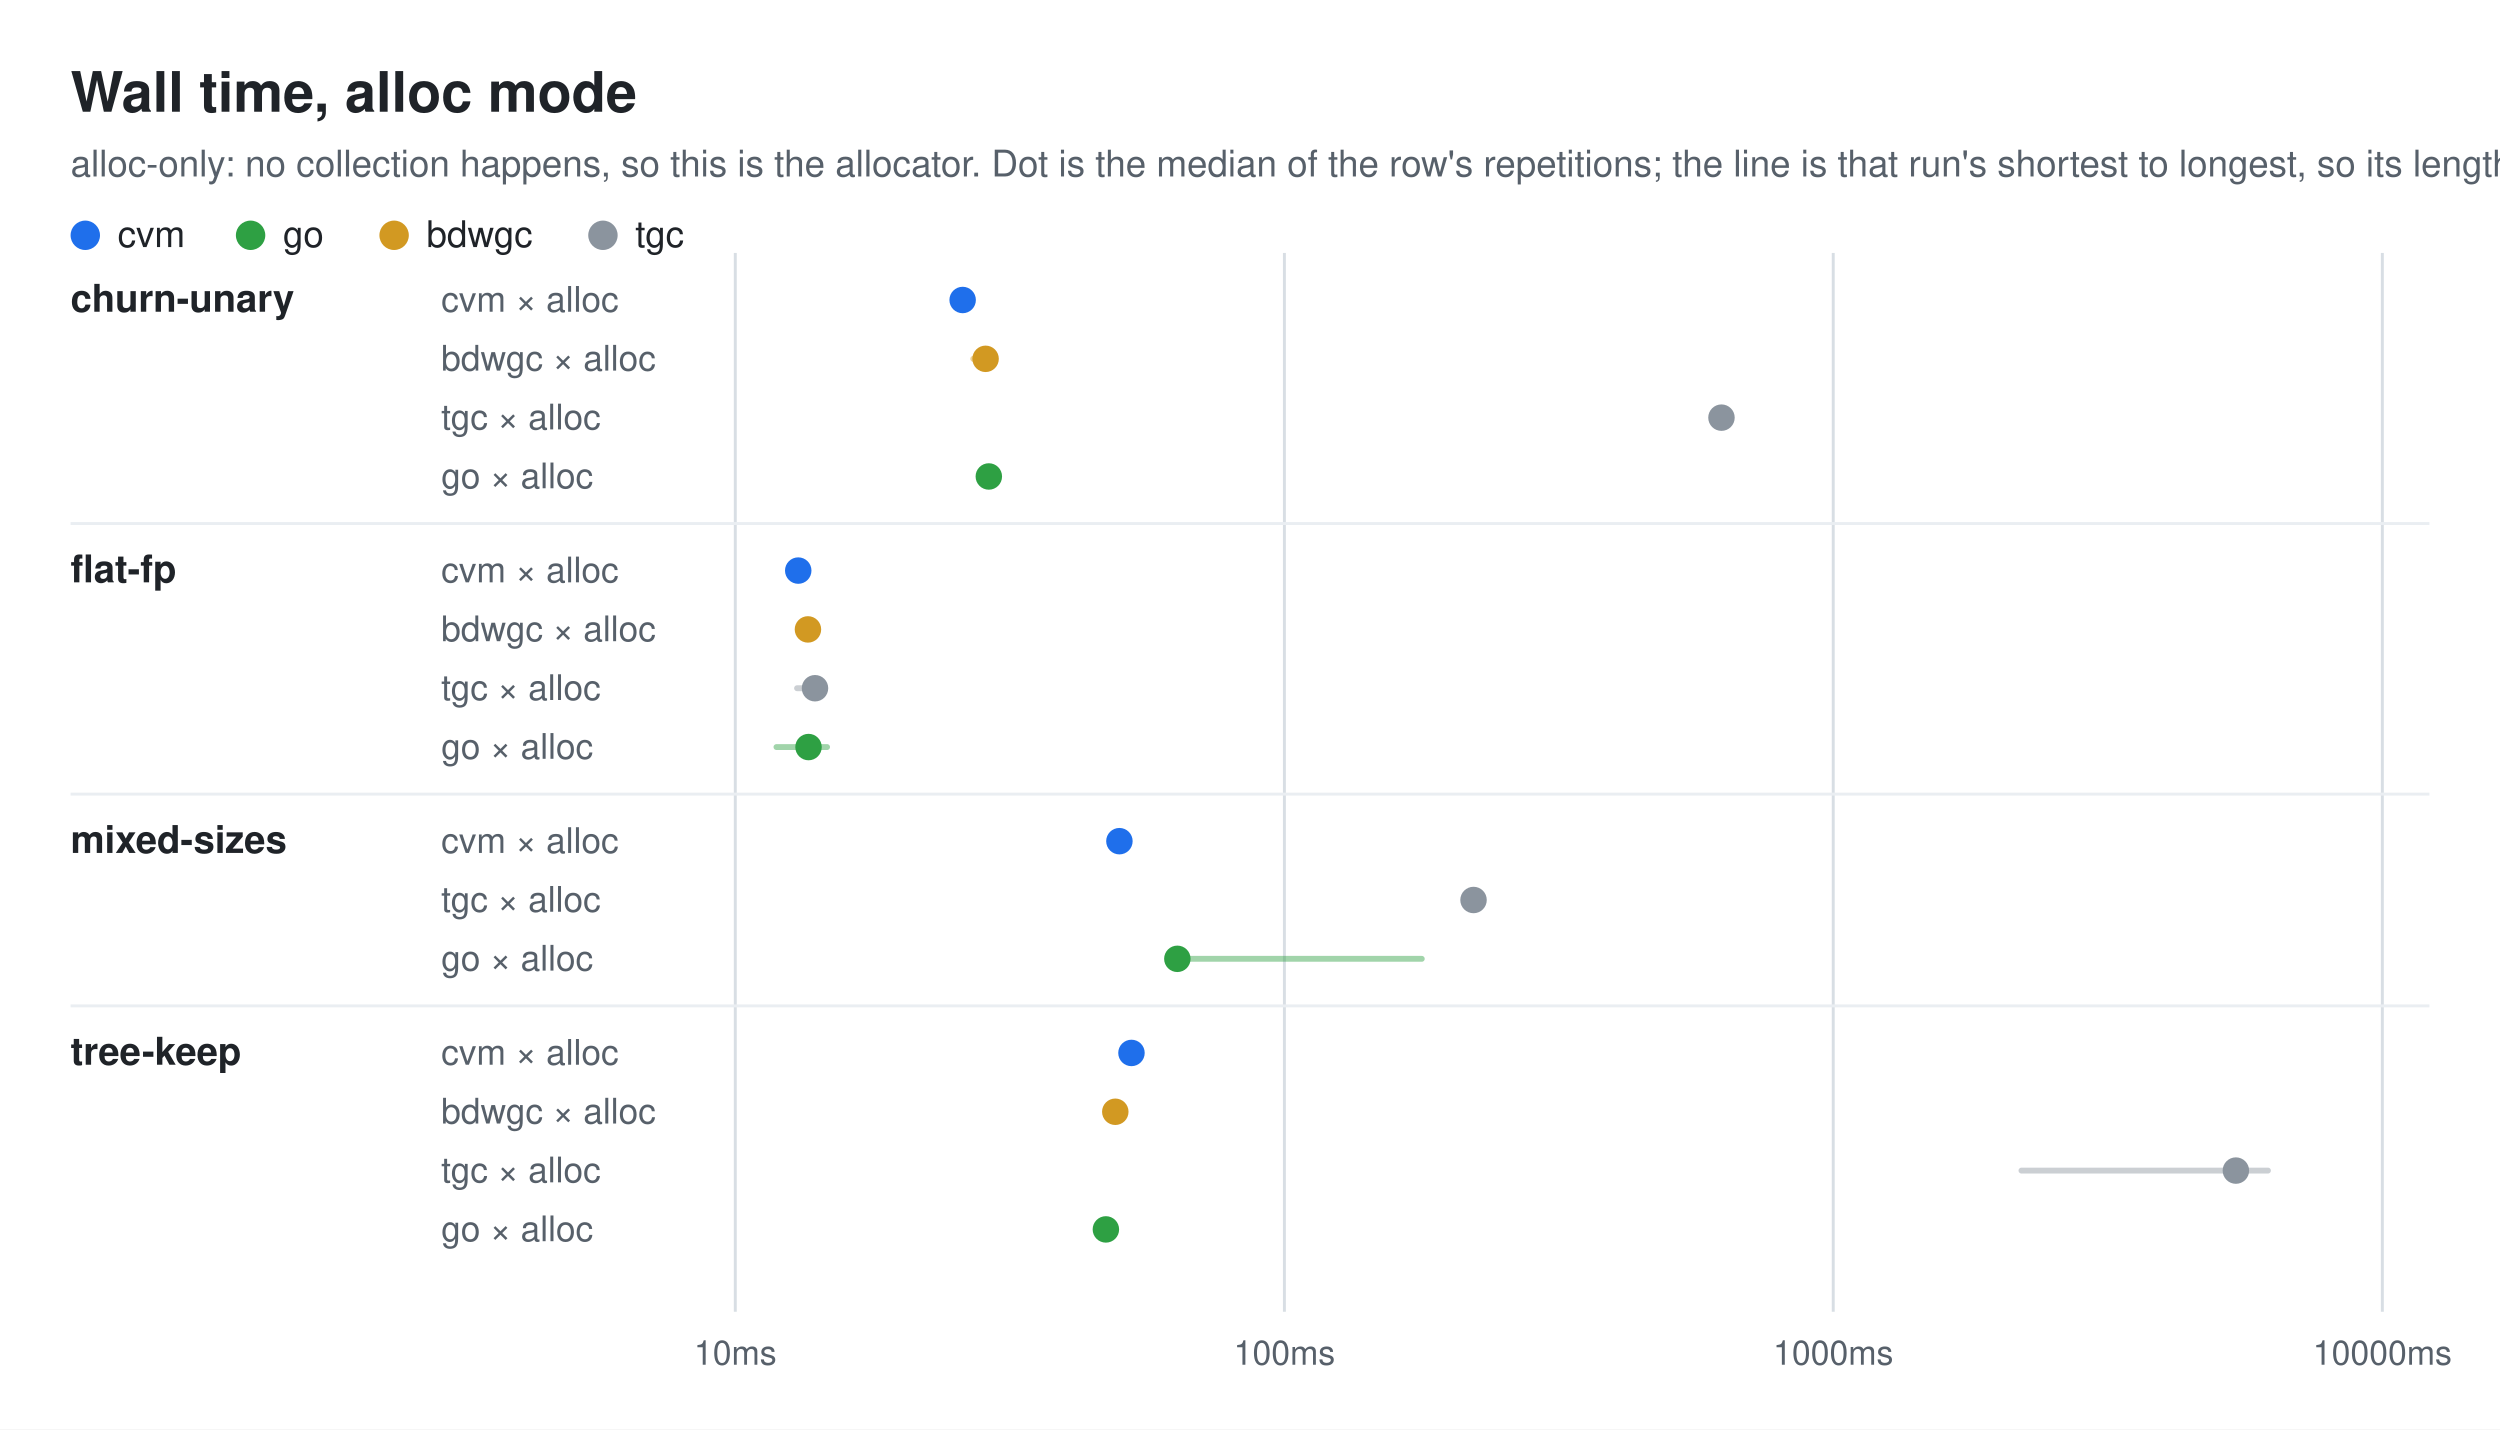
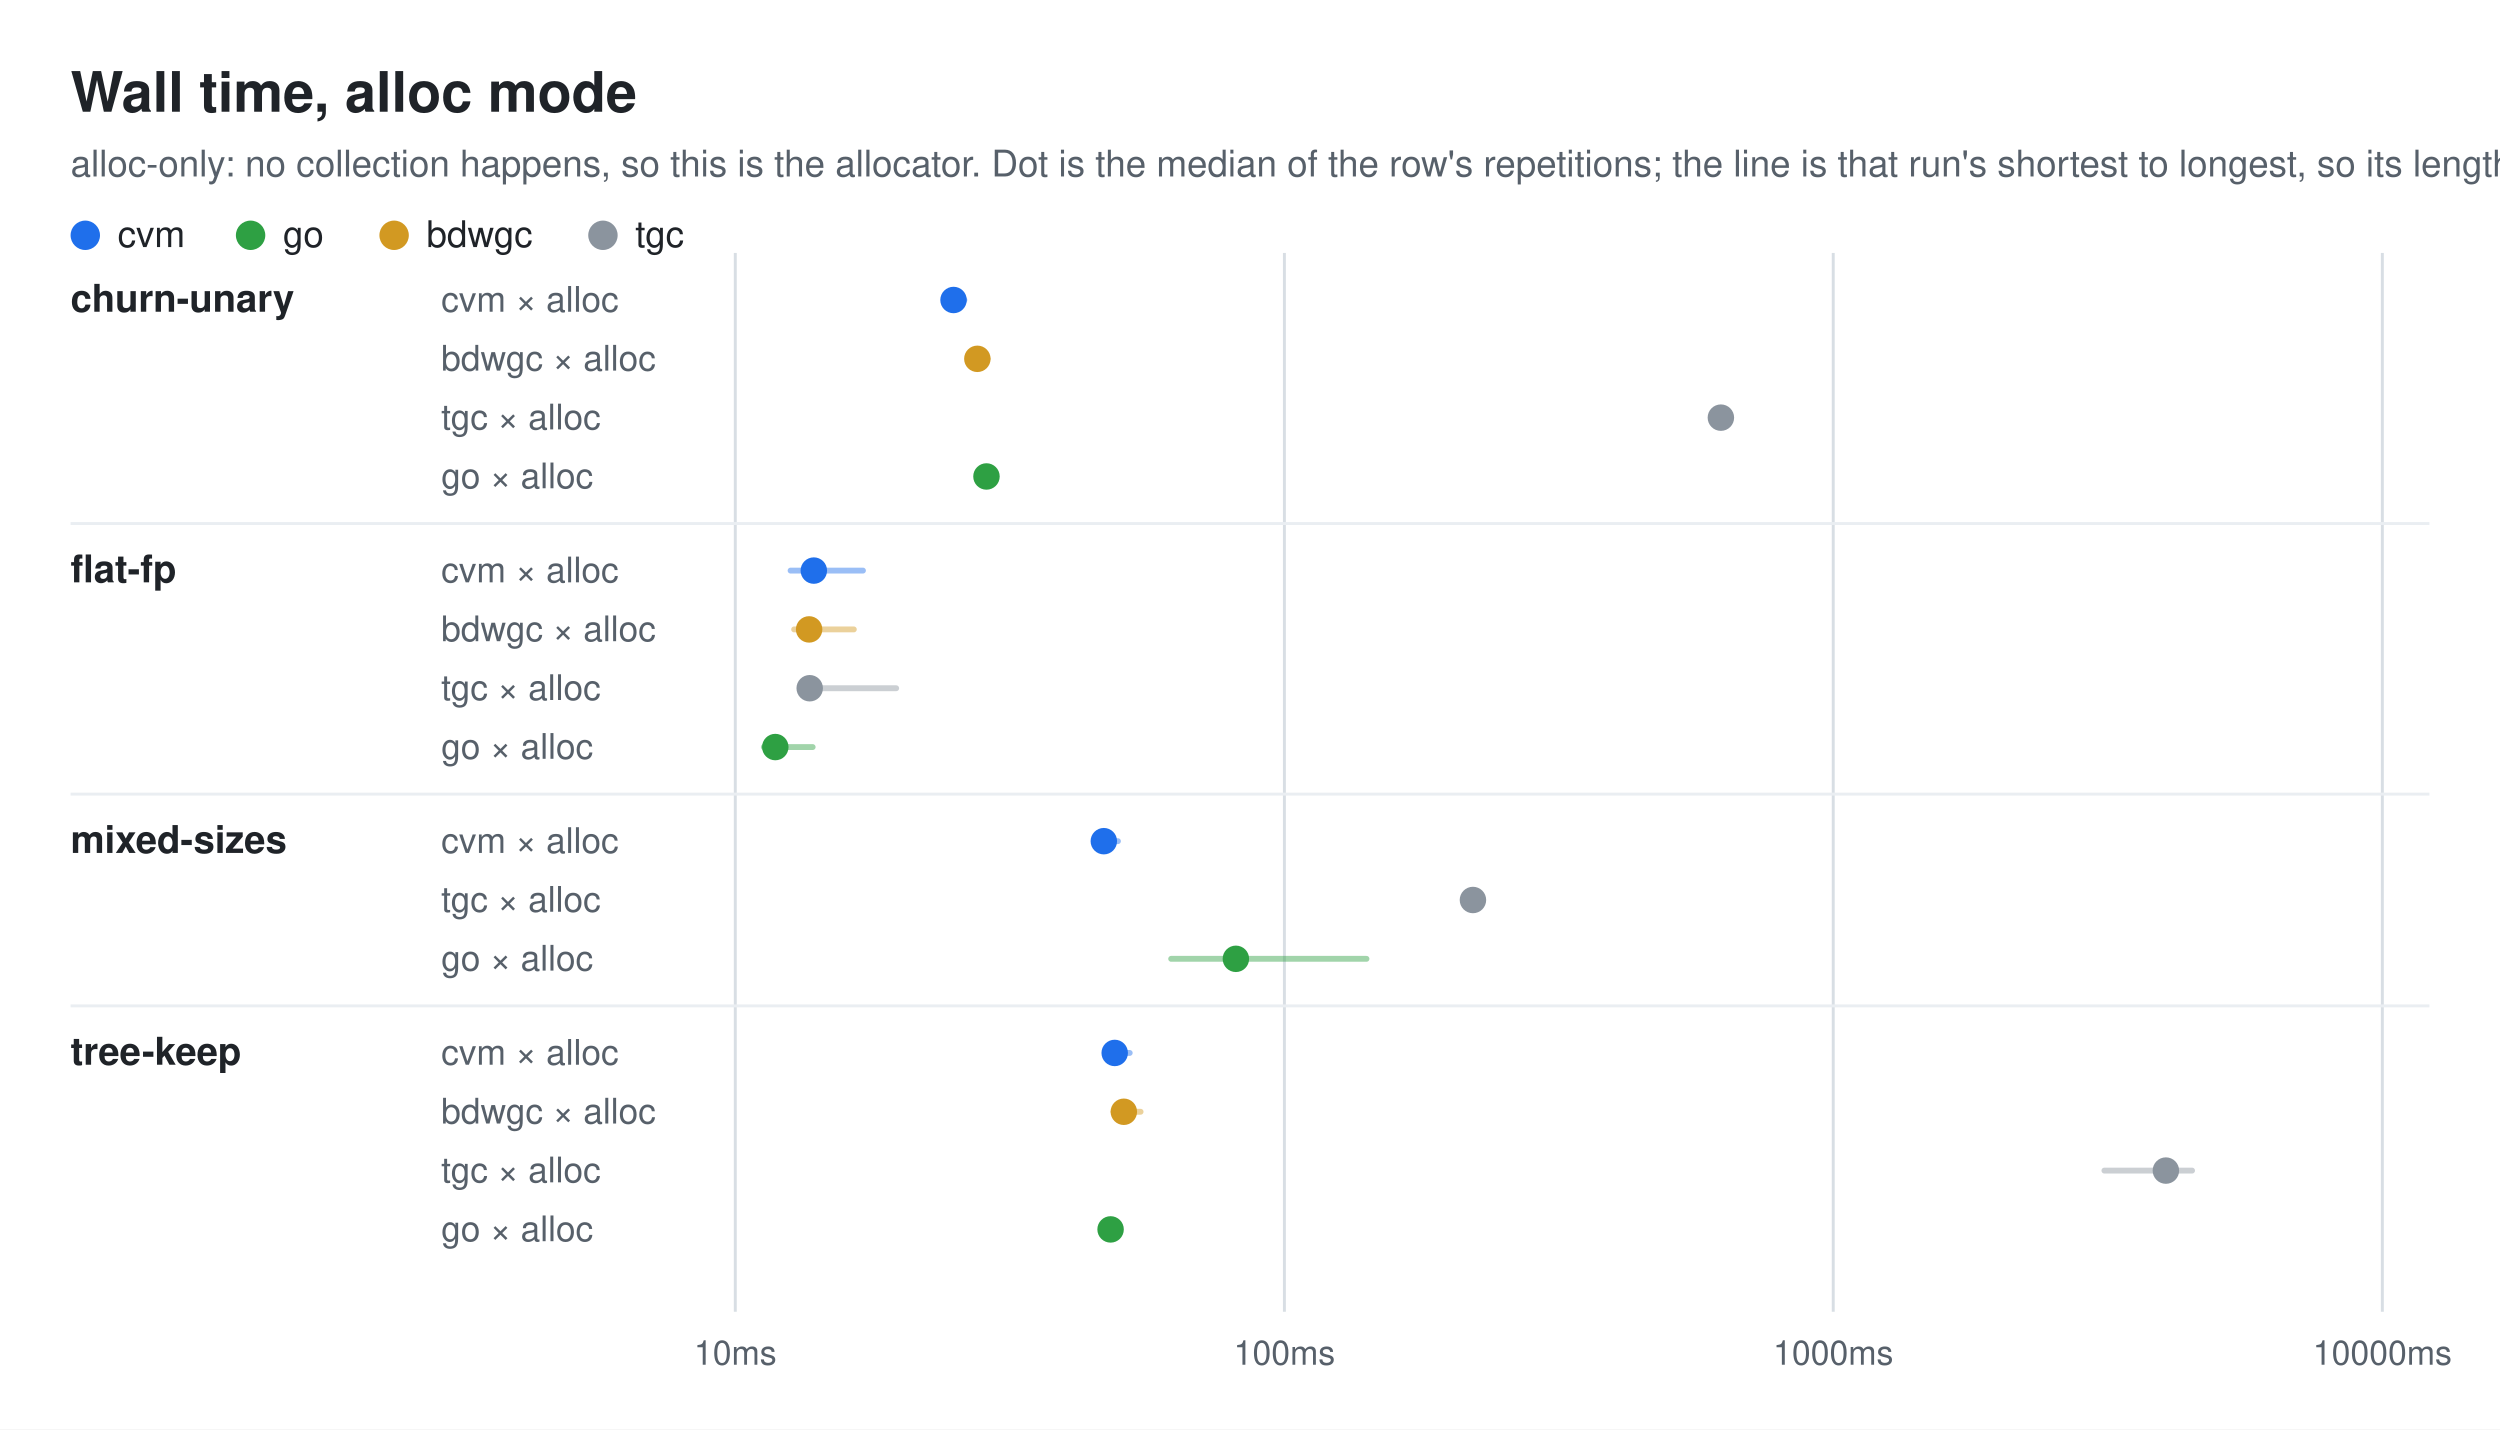
<svg xmlns="http://www.w3.org/2000/svg" width="850" height="486" viewBox="0 0 850 486" font-family="-apple-system, BlinkMacSystemFont, 'Segoe UI', Helvetica, Arial, sans-serif">
  <rect width="850" height="486" fill="#ffffff" />
  <text x="24" y="38" font-size="19" font-weight="600" fill="#1f2328">Wall time, alloc mode</text>
  <text x="24" y="60" font-size="12.5" fill="#57606a">alloc-only: no collection happens, so this is the allocator. Dot is the median of the row's repetitions; the line is that run's shortest to longest, so its length is the spread.</text>
  <circle cx="29" cy="80" r="5" fill="#1f6feb" />
  <text x="40" y="84" font-size="12.5" fill="#1f2328">cvm</text>
  <circle cx="85.2" cy="80" r="5" fill="#2ea043" />
  <text x="96.2" y="84" font-size="12.5" fill="#1f2328">go</text>
  <circle cx="134" cy="80" r="5" fill="#d29922" />
  <text x="145" y="84" font-size="12.5" fill="#1f2328">bdwgc</text>
  <circle cx="205" cy="80" r="5" fill="#8b949e" />
  <text x="216" y="84" font-size="12.5" fill="#1f2328">tgc</text>
  <line x1="250.0" y1="86" x2="250.0" y2="446.0" stroke="#d8dee4" stroke-width="1" />
  <text x="250.0" y="464" font-size="11.5" fill="#57606a" text-anchor="middle">10ms</text>
  <line x1="436.7" y1="86" x2="436.7" y2="446.0" stroke="#d8dee4" stroke-width="1" />
  <text x="436.7" y="464" font-size="11.5" fill="#57606a" text-anchor="middle">100ms</text>
  <line x1="623.3" y1="86" x2="623.3" y2="446.0" stroke="#d8dee4" stroke-width="1" />
  <text x="623.3" y="464" font-size="11.5" fill="#57606a" text-anchor="middle">1000ms</text>
  <line x1="810.0" y1="86" x2="810.0" y2="446.0" stroke="#d8dee4" stroke-width="1" />
  <text x="810.0" y="464" font-size="11.5" fill="#57606a" text-anchor="middle">10000ms</text>
  <text x="24" y="106.0" font-size="13" font-weight="600" fill="#1f2328">churn-unary</text>
  <text x="150" y="106.0" font-size="12" fill="#57606a">cvm × alloc</text>
-   <line x1="325.9" y1="102.0" x2="330.0" y2="102.0" stroke="#1f6feb" stroke-width="2" stroke-linecap="round" opacity="0.45" />
-   <circle cx="327.3" cy="102.0" r="4.5" fill="#1f6feb" />
+   <line x1="323.7" y1="102.0" x2="327.9" y2="102.0" stroke="#1f6feb" stroke-width="2" stroke-linecap="round" opacity="0.45" />
+   <circle cx="324.2" cy="102.0" r="4.5" fill="#1f6feb" />
  <text x="150" y="126.0" font-size="12" fill="#57606a">bdwgc × alloc</text>
-   <line x1="330.9" y1="122.0" x2="337.7" y2="122.0" stroke="#d29922" stroke-width="2" stroke-linecap="round" opacity="0.45" />
-   <circle cx="335.1" cy="122.0" r="4.5" fill="#d29922" />
+   <line x1="330.5" y1="122.0" x2="335.8" y2="122.0" stroke="#d29922" stroke-width="2" stroke-linecap="round" opacity="0.45" />
+   <circle cx="332.3" cy="122.0" r="4.5" fill="#d29922" />
  <text x="150" y="146.0" font-size="12" fill="#57606a">tgc × alloc</text>
-   <line x1="584.6" y1="142.0" x2="585.8" y2="142.0" stroke="#8b949e" stroke-width="2" stroke-linecap="round" opacity="0.45" />
-   <circle cx="585.3" cy="142.0" r="4.5" fill="#8b949e" />
+   <line x1="584.8" y1="142.0" x2="585.6" y2="142.0" stroke="#8b949e" stroke-width="2" stroke-linecap="round" opacity="0.45" />
+   <circle cx="585.1" cy="142.0" r="4.5" fill="#8b949e" />
  <text x="150" y="166.0" font-size="12" fill="#57606a">go × alloc</text>
-   <line x1="335.5" y1="162.0" x2="337.1" y2="162.0" stroke="#2ea043" stroke-width="2" stroke-linecap="round" opacity="0.45" />
-   <circle cx="336.2" cy="162.0" r="4.5" fill="#2ea043" />
+   <line x1="334.9" y1="162.0" x2="338.7" y2="162.0" stroke="#2ea043" stroke-width="2" stroke-linecap="round" opacity="0.45" />
+   <circle cx="335.4" cy="162.0" r="4.5" fill="#2ea043" />
  <line x1="24" y1="178.0" x2="826.0" y2="178.0" stroke="#eaeef2" stroke-width="1" />
  <text x="24" y="198.0" font-size="13" font-weight="600" fill="#1f2328">flat-fp</text>
  <text x="150" y="198.0" font-size="12" fill="#57606a">cvm × alloc</text>
-   <line x1="269.3" y1="194.0" x2="274.3" y2="194.0" stroke="#1f6feb" stroke-width="2" stroke-linecap="round" opacity="0.45" />
-   <circle cx="271.4" cy="194.0" r="4.5" fill="#1f6feb" />
+   <line x1="268.8" y1="194.0" x2="293.4" y2="194.0" stroke="#1f6feb" stroke-width="2" stroke-linecap="round" opacity="0.45" />
+   <circle cx="276.7" cy="194.0" r="4.5" fill="#1f6feb" />
  <text x="150" y="218.0" font-size="12" fill="#57606a">bdwgc × alloc</text>
-   <line x1="272.4" y1="214.0" x2="275.7" y2="214.0" stroke="#d29922" stroke-width="2" stroke-linecap="round" opacity="0.45" />
-   <circle cx="274.7" cy="214.0" r="4.5" fill="#d29922" />
+   <line x1="270.0" y1="214.0" x2="290.3" y2="214.0" stroke="#d29922" stroke-width="2" stroke-linecap="round" opacity="0.45" />
+   <circle cx="275.1" cy="214.0" r="4.5" fill="#d29922" />
  <text x="150" y="238.0" font-size="12" fill="#57606a">tgc × alloc</text>
-   <line x1="271.0" y1="234.0" x2="278.0" y2="234.0" stroke="#8b949e" stroke-width="2" stroke-linecap="round" opacity="0.45" />
-   <circle cx="277.1" cy="234.0" r="4.5" fill="#8b949e" />
+   <line x1="272.8" y1="234.0" x2="304.7" y2="234.0" stroke="#8b949e" stroke-width="2" stroke-linecap="round" opacity="0.45" />
+   <circle cx="275.3" cy="234.0" r="4.5" fill="#8b949e" />
  <text x="150" y="258.0" font-size="12" fill="#57606a">go × alloc</text>
-   <line x1="264.0" y1="254.0" x2="281.2" y2="254.0" stroke="#2ea043" stroke-width="2" stroke-linecap="round" opacity="0.45" />
-   <circle cx="274.9" cy="254.0" r="4.5" fill="#2ea043" />
+   <line x1="259.7" y1="254.0" x2="276.3" y2="254.0" stroke="#2ea043" stroke-width="2" stroke-linecap="round" opacity="0.45" />
+   <circle cx="263.6" cy="254.0" r="4.5" fill="#2ea043" />
  <line x1="24" y1="270.0" x2="826.0" y2="270.0" stroke="#eaeef2" stroke-width="1" />
  <text x="24" y="290.0" font-size="13" font-weight="600" fill="#1f2328">mixed-sizes</text>
  <text x="150" y="290.0" font-size="12" fill="#57606a">cvm × alloc</text>
-   <line x1="380.0" y1="286.0" x2="383.2" y2="286.0" stroke="#1f6feb" stroke-width="2" stroke-linecap="round" opacity="0.45" />
-   <circle cx="380.6" cy="286.0" r="4.5" fill="#1f6feb" />
+   <line x1="373.4" y1="286.0" x2="380.1" y2="286.0" stroke="#1f6feb" stroke-width="2" stroke-linecap="round" opacity="0.45" />
+   <circle cx="375.3" cy="286.0" r="4.5" fill="#1f6feb" />
  <text x="150" y="310.0" font-size="12" fill="#57606a">tgc × alloc</text>
-   <line x1="500.7" y1="306.0" x2="501.9" y2="306.0" stroke="#8b949e" stroke-width="2" stroke-linecap="round" opacity="0.45" />
-   <circle cx="501.0" cy="306.0" r="4.5" fill="#8b949e" />
+   <line x1="500.6" y1="306.0" x2="502.1" y2="306.0" stroke="#8b949e" stroke-width="2" stroke-linecap="round" opacity="0.45" />
+   <circle cx="500.8" cy="306.0" r="4.5" fill="#8b949e" />
  <text x="150" y="330.0" font-size="12" fill="#57606a">go × alloc</text>
-   <line x1="398.7" y1="326.0" x2="483.4" y2="326.0" stroke="#2ea043" stroke-width="2" stroke-linecap="round" opacity="0.45" />
-   <circle cx="400.3" cy="326.0" r="4.5" fill="#2ea043" />
+   <line x1="398.2" y1="326.0" x2="464.6" y2="326.0" stroke="#2ea043" stroke-width="2" stroke-linecap="round" opacity="0.45" />
+   <circle cx="420.2" cy="326.0" r="4.5" fill="#2ea043" />
  <line x1="24" y1="342.0" x2="826.0" y2="342.0" stroke="#eaeef2" stroke-width="1" />
  <text x="24" y="362.0" font-size="13" font-weight="600" fill="#1f2328">tree-keep</text>
  <text x="150" y="362.0" font-size="12" fill="#57606a">cvm × alloc</text>
-   <line x1="382.4" y1="358.0" x2="386.3" y2="358.0" stroke="#1f6feb" stroke-width="2" stroke-linecap="round" opacity="0.45" />
-   <circle cx="384.7" cy="358.0" r="4.5" fill="#1f6feb" />
+   <line x1="378.2" y1="358.0" x2="384.1" y2="358.0" stroke="#1f6feb" stroke-width="2" stroke-linecap="round" opacity="0.45" />
+   <circle cx="379.0" cy="358.0" r="4.5" fill="#1f6feb" />
  <text x="150" y="382.0" font-size="12" fill="#57606a">bdwgc × alloc</text>
-   <line x1="378.8" y1="378.0" x2="379.4" y2="378.0" stroke="#d29922" stroke-width="2" stroke-linecap="round" opacity="0.45" />
-   <circle cx="379.2" cy="378.0" r="4.5" fill="#d29922" />
+   <line x1="378.6" y1="378.0" x2="387.8" y2="378.0" stroke="#d29922" stroke-width="2" stroke-linecap="round" opacity="0.45" />
+   <circle cx="382.1" cy="378.0" r="4.5" fill="#d29922" />
  <text x="150" y="402.0" font-size="12" fill="#57606a">tgc × alloc</text>
-   <line x1="687.3" y1="398.0" x2="771.1" y2="398.0" stroke="#8b949e" stroke-width="2" stroke-linecap="round" opacity="0.45" />
-   <circle cx="760.2" cy="398.0" r="4.5" fill="#8b949e" />
+   <line x1="715.5" y1="398.0" x2="745.3" y2="398.0" stroke="#8b949e" stroke-width="2" stroke-linecap="round" opacity="0.45" />
+   <circle cx="736.4" cy="398.0" r="4.5" fill="#8b949e" />
  <text x="150" y="422.0" font-size="12" fill="#57606a">go × alloc</text>
-   <line x1="374.9" y1="418.0" x2="377.3" y2="418.0" stroke="#2ea043" stroke-width="2" stroke-linecap="round" opacity="0.45" />
-   <circle cx="376.0" cy="418.0" r="4.5" fill="#2ea043" />
+   <line x1="376.1" y1="418.0" x2="378.4" y2="418.0" stroke="#2ea043" stroke-width="2" stroke-linecap="round" opacity="0.45" />
+   <circle cx="377.6" cy="418.0" r="4.5" fill="#2ea043" />
</svg>
